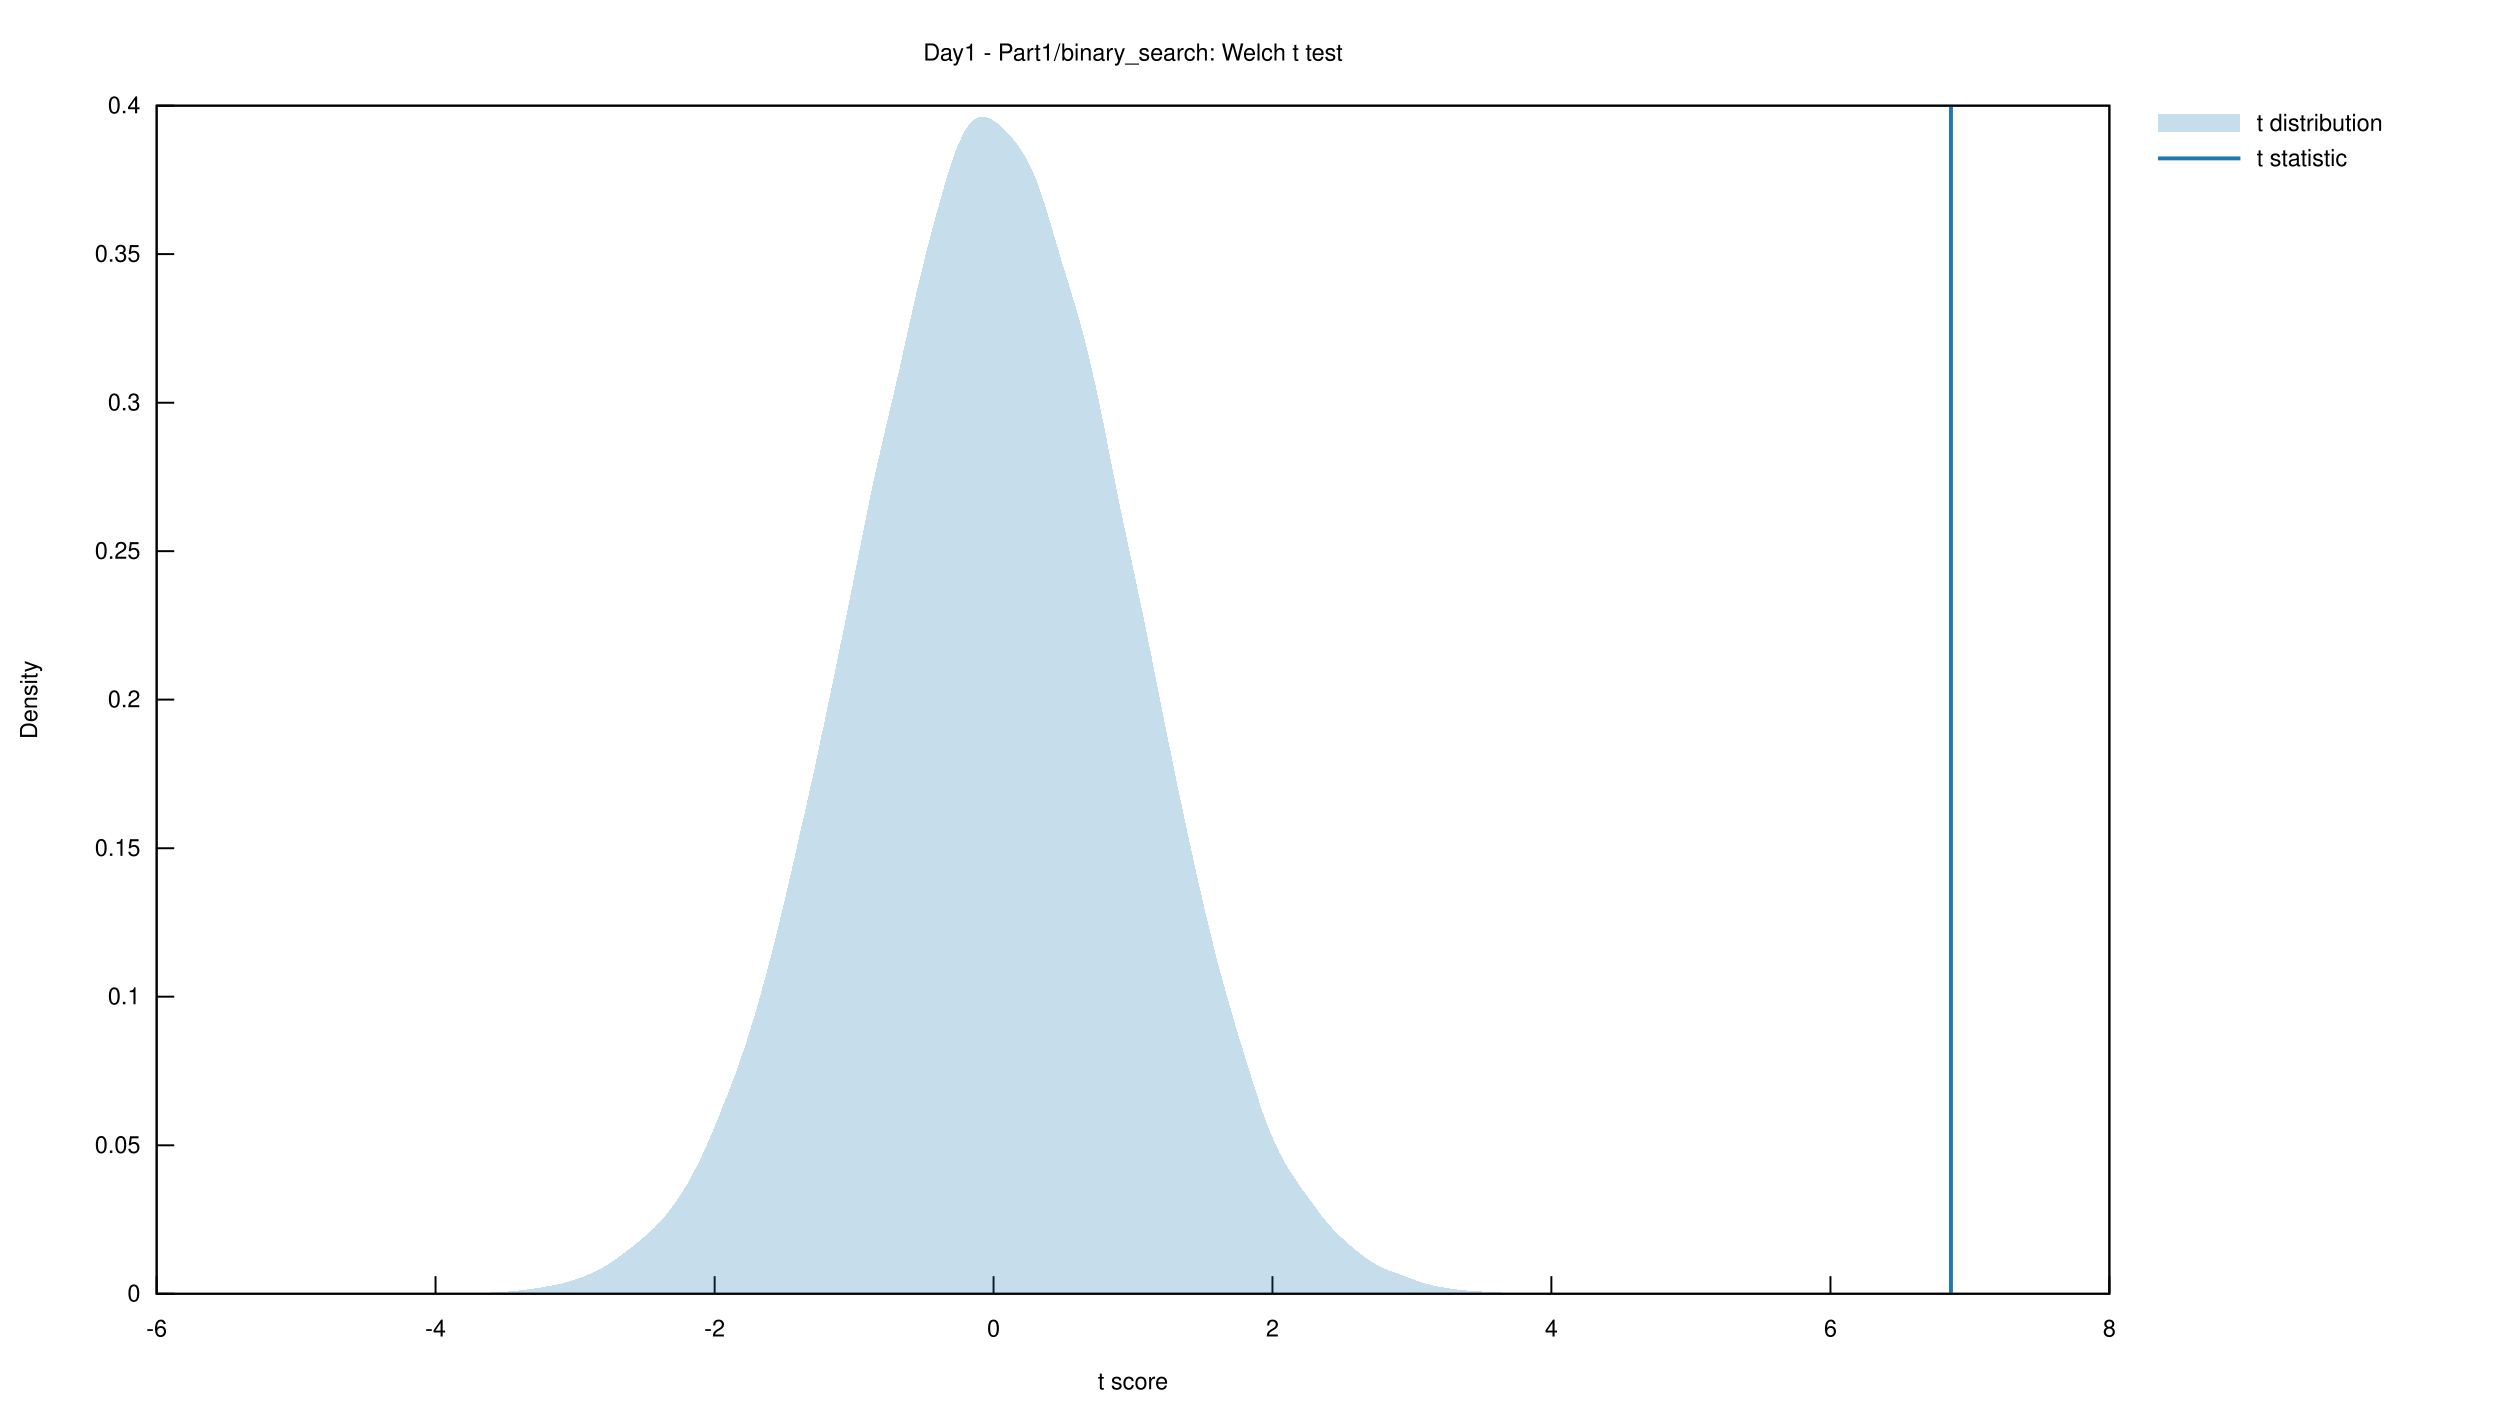
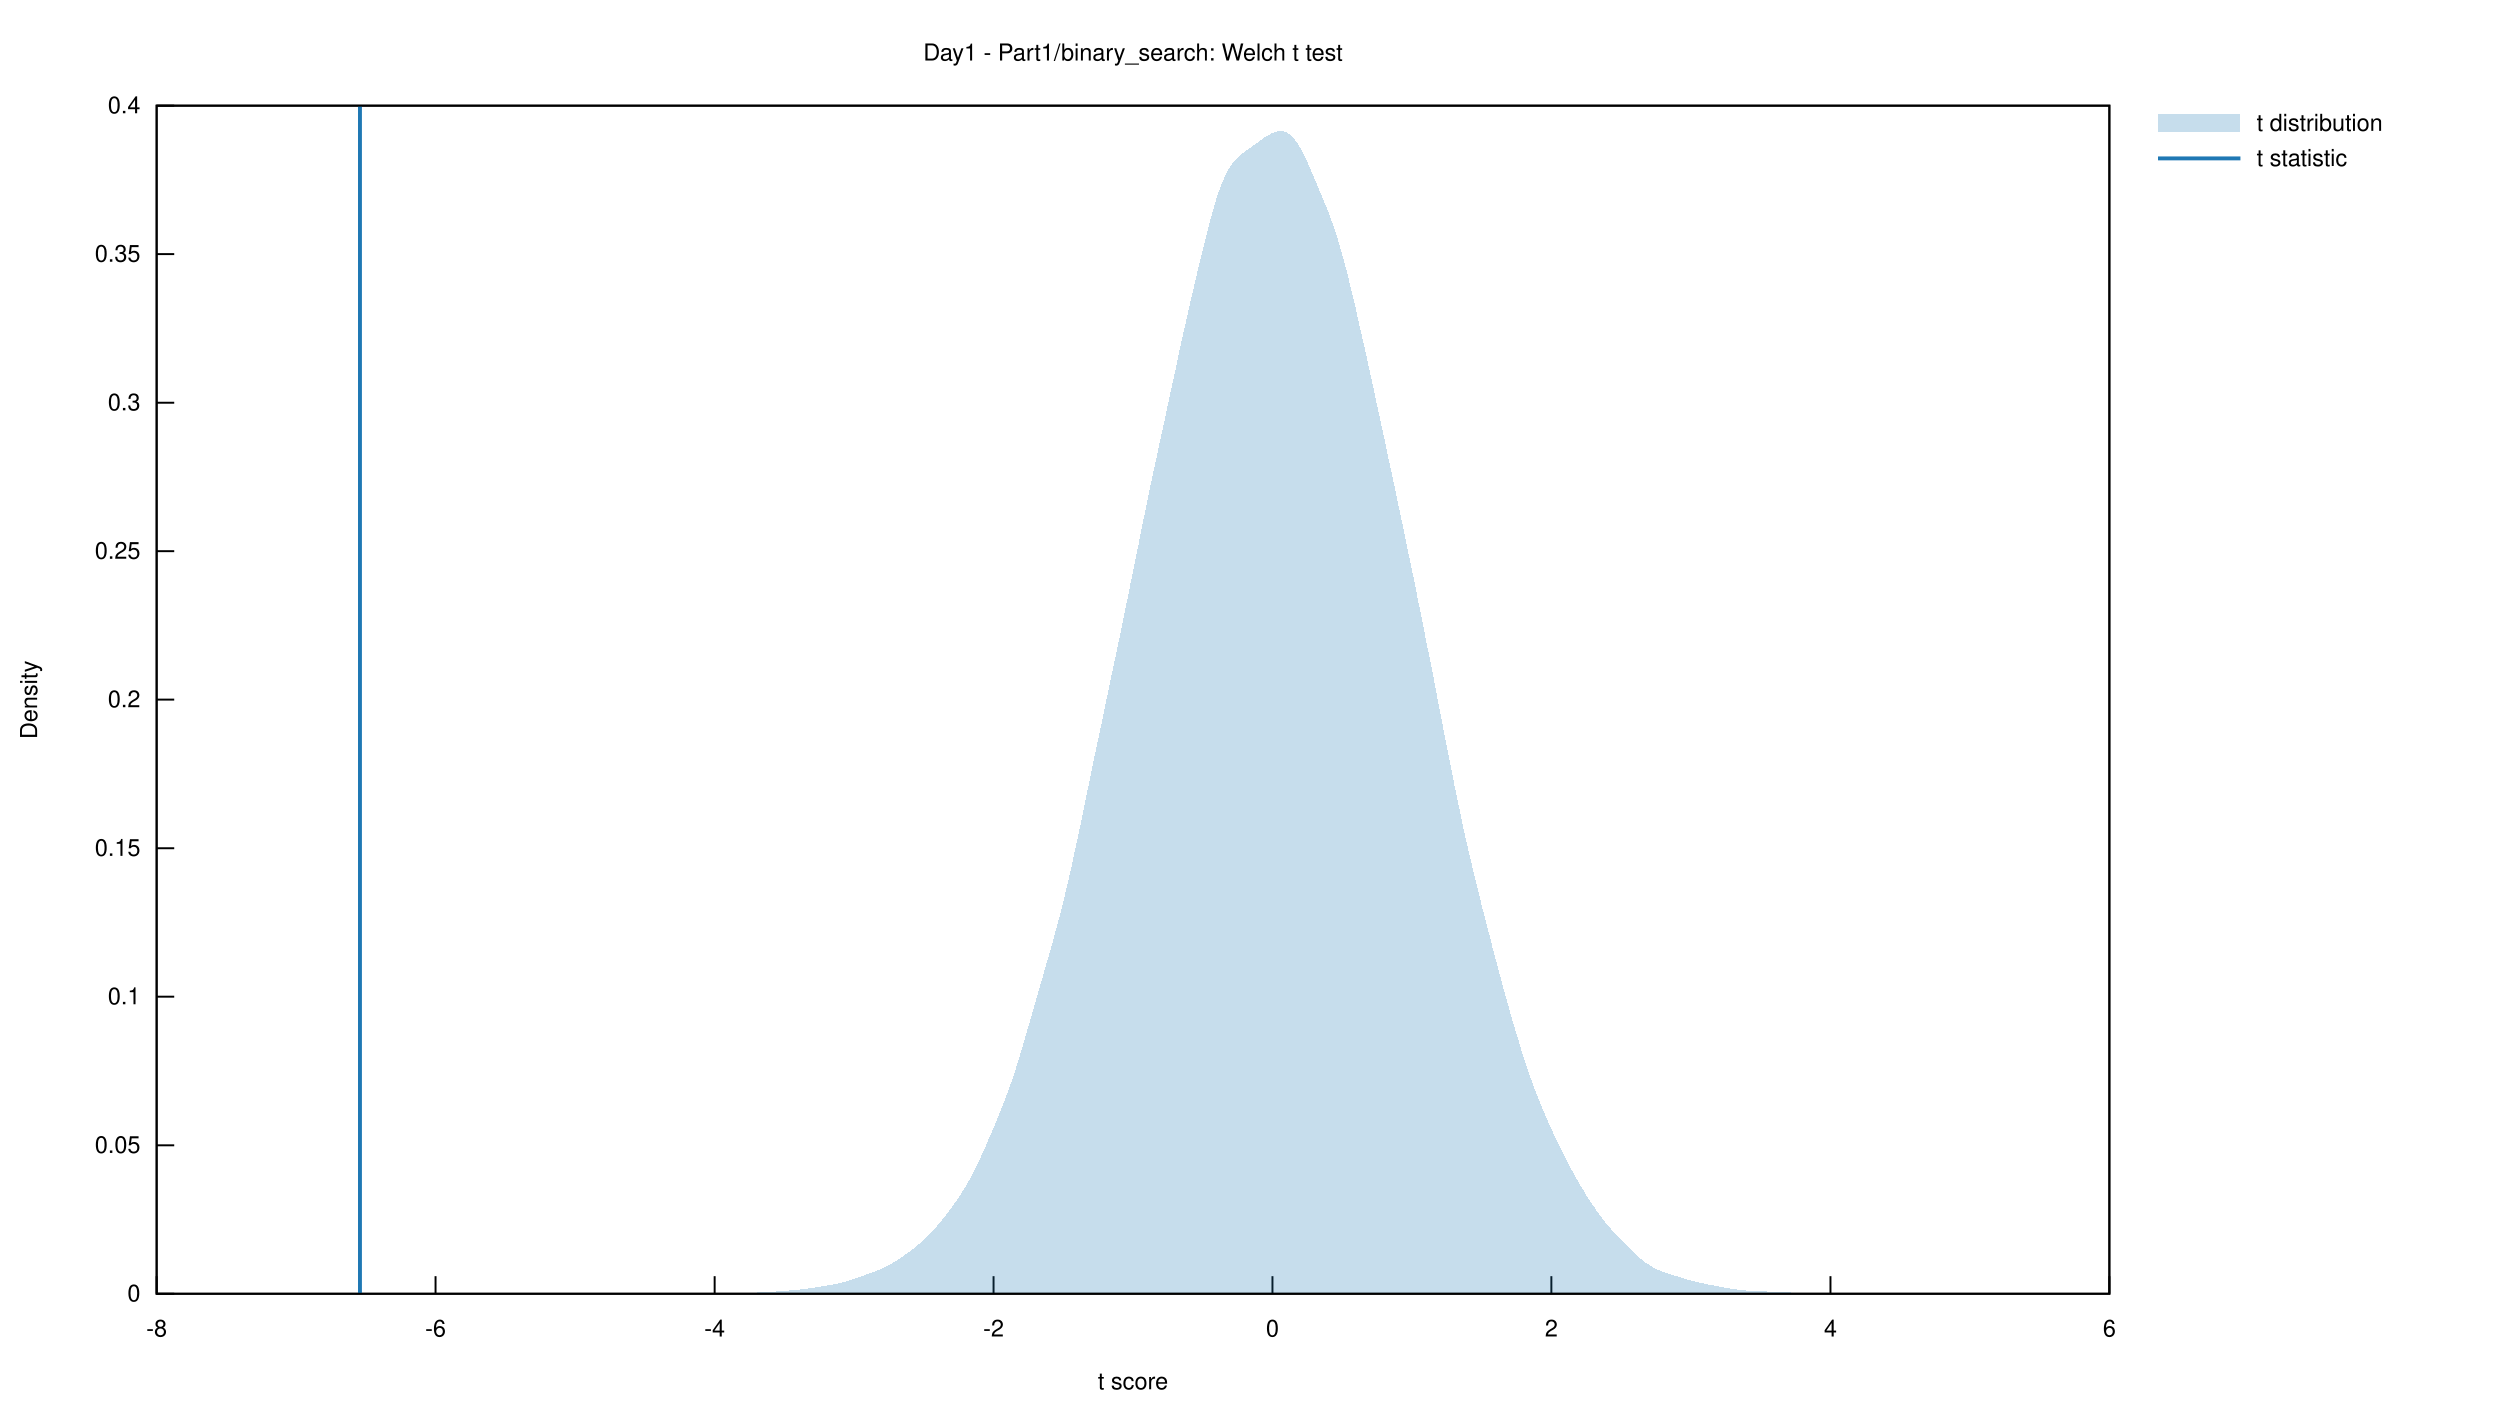
<svg xmlns="http://www.w3.org/2000/svg" xmlns:xlink="http://www.w3.org/1999/xlink" viewBox="0 0 1280 720">
  <g id="gnuplot_canvas">
    <rect x="0" y="0" width="1280" height="720" fill="none" />
    <defs>
      <circle id="gpDot" r="0.5" stroke-width="0.5" stroke="currentColor" />
      <path id="gpPt0" stroke-width="0.222" stroke="currentColor" d="M-1,0 h2 M0,-1 v2" />
      <path id="gpPt1" stroke-width="0.222" stroke="currentColor" d="M-1,-1 L1,1 M1,-1 L-1,1" />
      <path id="gpPt2" stroke-width="0.222" stroke="currentColor" d="M-1,0 L1,0 M0,-1 L0,1 M-1,-1 L1,1 M-1,1 L1,-1" />
      <rect id="gpPt3" stroke-width="0.222" stroke="currentColor" x="-1" y="-1" width="2" height="2" />
      <rect id="gpPt4" stroke-width="0.222" stroke="currentColor" fill="currentColor" x="-1" y="-1" width="2" height="2" />
      <circle id="gpPt5" stroke-width="0.222" stroke="currentColor" cx="0" cy="0" r="1" />
      <use xlink:href="#gpPt5" id="gpPt6" fill="currentColor" stroke="none" />
      <path id="gpPt7" stroke-width="0.222" stroke="currentColor" d="M0,-1.33 L-1.33,0.67 L1.33,0.67 z" />
      <use xlink:href="#gpPt7" id="gpPt8" fill="currentColor" stroke="none" />
      <use xlink:href="#gpPt7" id="gpPt9" stroke="currentColor" transform="rotate(180)" />
      <use xlink:href="#gpPt9" id="gpPt10" fill="currentColor" stroke="none" />
      <use xlink:href="#gpPt3" id="gpPt11" stroke="currentColor" transform="rotate(45)" />
      <use xlink:href="#gpPt11" id="gpPt12" fill="currentColor" stroke="none" />
      <path id="gpPt13" stroke-width="0.222" stroke="currentColor" d="M0,1.330 L1.265,0.411 L0.782,-1.067 L-0.782,-1.076 L-1.265,0.411 z" />
      <use xlink:href="#gpPt13" id="gpPt14" fill="currentColor" stroke="none" />
      <filter id="textbox" filterUnits="objectBoundingBox" x="0" y="0" height="1" width="1">
        <feFlood flood-color="white" flood-opacity="1" result="bgnd" />
        <feComposite in="SourceGraphic" in2="bgnd" operator="atop" />
      </filter>
      <filter id="greybox" filterUnits="objectBoundingBox" x="0" y="0" height="1" width="1">
        <feFlood flood-color="lightgrey" flood-opacity="1" result="grey" />
        <feComposite in="SourceGraphic" in2="grey" operator="atop" />
      </filter>
    </defs>
    <g fill="none" color="white" stroke="currentColor" stroke-width="1.00" stroke-linecap="butt" stroke-linejoin="miter">
</g>
    <g fill="none" color="black" stroke="currentColor" stroke-width="1.00" stroke-linecap="butt" stroke-linejoin="miter">
      <path stroke="black" d="M80.2,662.4 L89.2,662.4  " />
      <g transform="translate(71.9,666.3)" stroke="none" fill="black" font-family="Helvetica" font-size="12.00" text-anchor="end">
        <text>
          <tspan font-family="Helvetica"> 0</tspan>
        </text>
      </g>
    </g>
    <g fill="none" color="black" stroke="currentColor" stroke-width="1.00" stroke-linecap="butt" stroke-linejoin="miter">
      <path stroke="black" d="M80.2,586.4 L89.2,586.4  " />
      <g transform="translate(71.9,590.3)" stroke="none" fill="black" font-family="Helvetica" font-size="12.00" text-anchor="end">
        <text>
          <tspan font-family="Helvetica"> 0.05</tspan>
        </text>
      </g>
    </g>
    <g fill="none" color="black" stroke="currentColor" stroke-width="1.00" stroke-linecap="butt" stroke-linejoin="miter">
      <path stroke="black" d="M80.2,510.3 L89.2,510.3  " />
      <g transform="translate(71.9,514.2)" stroke="none" fill="black" font-family="Helvetica" font-size="12.00" text-anchor="end">
        <text>
          <tspan font-family="Helvetica"> 0.1</tspan>
        </text>
      </g>
    </g>
    <g fill="none" color="black" stroke="currentColor" stroke-width="1.00" stroke-linecap="butt" stroke-linejoin="miter">
      <path stroke="black" d="M80.2,434.3 L89.2,434.3  " />
      <g transform="translate(71.9,438.2)" stroke="none" fill="black" font-family="Helvetica" font-size="12.00" text-anchor="end">
        <text>
          <tspan font-family="Helvetica"> 0.15</tspan>
        </text>
      </g>
    </g>
    <g fill="none" color="black" stroke="currentColor" stroke-width="1.00" stroke-linecap="butt" stroke-linejoin="miter">
      <path stroke="black" d="M80.2,358.2 L89.2,358.2  " />
      <g transform="translate(71.9,362.1)" stroke="none" fill="black" font-family="Helvetica" font-size="12.00" text-anchor="end">
        <text>
          <tspan font-family="Helvetica"> 0.2</tspan>
        </text>
      </g>
    </g>
    <g fill="none" color="black" stroke="currentColor" stroke-width="1.00" stroke-linecap="butt" stroke-linejoin="miter">
      <path stroke="black" d="M80.2,282.2 L89.2,282.2  " />
      <g transform="translate(71.9,286.1)" stroke="none" fill="black" font-family="Helvetica" font-size="12.00" text-anchor="end">
        <text>
          <tspan font-family="Helvetica"> 0.25</tspan>
        </text>
      </g>
    </g>
    <g fill="none" color="black" stroke="currentColor" stroke-width="1.00" stroke-linecap="butt" stroke-linejoin="miter">
      <path stroke="black" d="M80.2,206.2 L89.2,206.2  " />
      <g transform="translate(71.9,210.1)" stroke="none" fill="black" font-family="Helvetica" font-size="12.00" text-anchor="end">
        <text>
          <tspan font-family="Helvetica"> 0.3</tspan>
        </text>
      </g>
    </g>
    <g fill="none" color="black" stroke="currentColor" stroke-width="1.00" stroke-linecap="butt" stroke-linejoin="miter">
      <path stroke="black" d="M80.2,130.1 L89.2,130.1  " />
      <g transform="translate(71.9,134.0)" stroke="none" fill="black" font-family="Helvetica" font-size="12.00" text-anchor="end">
        <text>
          <tspan font-family="Helvetica"> 0.35</tspan>
        </text>
      </g>
    </g>
    <g fill="none" color="black" stroke="currentColor" stroke-width="1.00" stroke-linecap="butt" stroke-linejoin="miter">
      <path stroke="black" d="M80.2,54.1 L89.2,54.1  " />
      <g transform="translate(71.9,58.0)" stroke="none" fill="black" font-family="Helvetica" font-size="12.00" text-anchor="end">
        <text>
          <tspan font-family="Helvetica"> 0.4</tspan>
        </text>
      </g>
    </g>
    <g fill="none" color="black" stroke="currentColor" stroke-width="1.00" stroke-linecap="butt" stroke-linejoin="miter">
      <path stroke="black" d="M80.2,662.4 L80.2,653.4  " />
      <g transform="translate(80.2,684.3)" stroke="none" fill="black" font-family="Helvetica" font-size="12.00" text-anchor="middle">
        <text>
-           <tspan font-family="Helvetica">-6</tspan>
+           <tspan font-family="Helvetica">-8</tspan>
        </text>
      </g>
    </g>
    <g fill="none" color="black" stroke="currentColor" stroke-width="1.00" stroke-linecap="butt" stroke-linejoin="miter">
      <path stroke="black" d="M223.0,662.4 L223.0,653.4  " />
      <g transform="translate(223.0,684.3)" stroke="none" fill="black" font-family="Helvetica" font-size="12.00" text-anchor="middle">
        <text>
-           <tspan font-family="Helvetica">-4</tspan>
+           <tspan font-family="Helvetica">-6</tspan>
        </text>
      </g>
    </g>
    <g fill="none" color="black" stroke="currentColor" stroke-width="1.00" stroke-linecap="butt" stroke-linejoin="miter">
      <path stroke="black" d="M365.9,662.4 L365.9,653.4  " />
      <g transform="translate(365.9,684.3)" stroke="none" fill="black" font-family="Helvetica" font-size="12.00" text-anchor="middle">
        <text>
-           <tspan font-family="Helvetica">-2</tspan>
+           <tspan font-family="Helvetica">-4</tspan>
        </text>
      </g>
    </g>
    <g fill="none" color="black" stroke="currentColor" stroke-width="1.00" stroke-linecap="butt" stroke-linejoin="miter">
      <path stroke="black" d="M508.7,662.4 L508.7,653.4  " />
      <g transform="translate(508.7,684.3)" stroke="none" fill="black" font-family="Helvetica" font-size="12.00" text-anchor="middle">
        <text>
-           <tspan font-family="Helvetica"> 0</tspan>
+           <tspan font-family="Helvetica">-2</tspan>
        </text>
      </g>
    </g>
    <g fill="none" color="black" stroke="currentColor" stroke-width="1.00" stroke-linecap="butt" stroke-linejoin="miter">
      <path stroke="black" d="M651.5,662.4 L651.5,653.4  " />
      <g transform="translate(651.5,684.3)" stroke="none" fill="black" font-family="Helvetica" font-size="12.00" text-anchor="middle">
        <text>
-           <tspan font-family="Helvetica"> 2</tspan>
+           <tspan font-family="Helvetica"> 0</tspan>
        </text>
      </g>
    </g>
    <g fill="none" color="black" stroke="currentColor" stroke-width="1.00" stroke-linecap="butt" stroke-linejoin="miter">
      <path stroke="black" d="M794.3,662.4 L794.3,653.4  " />
      <g transform="translate(794.3,684.3)" stroke="none" fill="black" font-family="Helvetica" font-size="12.00" text-anchor="middle">
        <text>
-           <tspan font-family="Helvetica"> 4</tspan>
+           <tspan font-family="Helvetica"> 2</tspan>
        </text>
      </g>
    </g>
    <g fill="none" color="black" stroke="currentColor" stroke-width="1.00" stroke-linecap="butt" stroke-linejoin="miter">
      <path stroke="black" d="M937.2,662.4 L937.2,653.4  " />
      <g transform="translate(937.2,684.3)" stroke="none" fill="black" font-family="Helvetica" font-size="12.00" text-anchor="middle">
        <text>
-           <tspan font-family="Helvetica"> 6</tspan>
+           <tspan font-family="Helvetica"> 4</tspan>
        </text>
      </g>
    </g>
    <g fill="none" color="black" stroke="currentColor" stroke-width="1.00" stroke-linecap="butt" stroke-linejoin="miter">
      <path stroke="black" d="M1080.0,662.4 L1080.0,653.4  " />
      <g transform="translate(1080.0,684.3)" stroke="none" fill="black" font-family="Helvetica" font-size="12.00" text-anchor="middle">
        <text>
-           <tspan font-family="Helvetica"> 8</tspan>
+           <tspan font-family="Helvetica"> 6</tspan>
        </text>
      </g>
    </g>
    <g fill="none" color="black" stroke="currentColor" stroke-width="1.00" stroke-linecap="butt" stroke-linejoin="miter">
</g>
    <g fill="none" color="black" stroke="currentColor" stroke-width="1.00" stroke-linecap="butt" stroke-linejoin="miter">
      <path stroke="black" d="M80.2,54.1 L80.2,662.4 L1080.0,662.4 L1080.0,54.1 L80.2,54.1 Z  " />
    </g>
    <g fill="none" color="black" stroke="currentColor" stroke-width="1.00" stroke-linecap="butt" stroke-linejoin="miter">
      <g transform="translate(19.0,358.3) rotate(270)" stroke="none" fill="black" font-family="Helvetica" font-size="12.00" text-anchor="middle">
        <text>
          <tspan font-family="Helvetica">Density</tspan>
        </text>
      </g>
    </g>
    <g fill="none" color="black" stroke="currentColor" stroke-width="1.00" stroke-linecap="butt" stroke-linejoin="miter">
      <g transform="translate(580.1,711.3)" stroke="none" fill="black" font-family="Helvetica" font-size="12.00" text-anchor="middle">
        <text>
          <tspan font-family="Helvetica">t score</tspan>
        </text>
      </g>
    </g>
    <g fill="none" color="black" stroke="currentColor" stroke-width="1.00" stroke-linecap="butt" stroke-linejoin="miter">
</g>
    <g id="gnuplot_plot_1">
      <g fill="none" color="black" stroke="currentColor" stroke-width="1.00" stroke-linecap="butt" stroke-linejoin="miter">
        <g transform="translate(1155.4,67.0)" stroke="none" fill="black" font-family="Helvetica" font-size="12.00" text-anchor="start">
          <text>
            <tspan font-family="Helvetica">t distribution</tspan>
          </text>
        </g>
      </g>
      <g fill="none" color="black" stroke="currentColor" stroke-width="1.00" stroke-linecap="butt" stroke-linejoin="miter">
        <g stroke="none" shape-rendering="crispEdges">
          <polygon fill="rgb( 31, 120, 180)" fill-opacity="0.25" points="1104.9,67.6 1147.1,67.6 1147.1,58.6 1104.9,58.6 " />
-           <polygon fill="rgb( 31, 120, 180)" fill-opacity="0.25" points="143.4,662.4 144.9,662.4 146.3,662.4 147.7,662.4 149.2,662.4 150.6,662.4 152.0,662.4 153.4,662.4 154.9,662.4 156.3,662.4 157.7,662.4 159.2,662.4 160.6,662.4 162.0,662.4 163.5,662.3 164.9,662.3 166.3,662.3 167.7,662.3 169.2,662.3 170.6,662.3 172.0,662.4 173.5,662.4 174.9,662.4 176.3,662.4 177.7,662.4 179.2,662.4 180.6,662.4 182.0,662.4 183.5,662.4 184.9,662.4 186.3,662.3 187.7,662.3 189.2,662.3 190.6,662.3 192.0,662.3 193.5,662.3 194.9,662.4 196.3,662.4 197.7,662.4 199.2,662.4 200.6,662.4 202.0,662.4 203.5,662.4 204.9,662.4 206.3,662.4 207.7,662.4 209.2,662.3 210.6,662.3 212.0,662.3 213.5,662.3 214.9,662.3 216.3,662.3 217.7,662.3 219.2,662.3 220.6,662.2 222.0,662.2 223.5,662.2 224.9,662.2 226.3,662.1 227.7,662.1 229.2,662.1 230.6,662.1 232.0,662.1 233.5,662.1 234.9,662.1 236.3,662.0 237.8,662.0 239.2,662.0 240.6,662.0 242.0,662.0 243.5,662.0 244.9,662.0 246.3,661.9 247.8,661.9 249.2,661.9 250.6,661.8 252.0,661.7 253.5,661.7 254.9,661.6 256.3,661.5 257.8,661.4 259.2,661.3 260.6,661.2 262.0,661.1 263.5,661.0 264.9,660.8 266.3,660.7 267.8,660.5 269.2,660.3 270.6,660.1 272.0,659.9 273.5,659.7 274.9,659.5 276.3,659.3 277.8,659.0 279.2,658.8 280.6,658.5 282.0,658.3 283.5,658.0 284.9,657.7 286.3,657.4 287.8,657.1 289.2,656.7 290.6,656.3 292.0,655.9 293.5,655.5 294.9,655.0 296.3,654.5 297.8,654.0 299.2,653.4 300.6,652.8 302.1,652.2 303.5,651.6 304.9,650.9 306.3,650.1 307.8,649.4 309.2,648.5 310.6,647.7 312.1,646.8 313.5,645.8 314.9,644.9 316.3,643.9 317.8,642.9 319.2,641.8 320.6,640.7 322.1,639.7 323.5,638.5 324.9,637.4 326.3,636.2 327.8,635.1 329.2,633.8 330.6,632.6 332.1,631.3 333.5,630.0 334.9,628.7 336.3,627.2 337.8,625.7 339.2,624.1 340.6,622.5 342.1,620.7 343.5,618.8 344.9,616.9 346.3,614.9 347.8,612.7 349.2,610.5 350.6,608.2 352.1,605.8 353.5,603.2 354.9,600.6 356.3,597.9 357.8,595.0 359.2,592.1 360.6,589.0 362.1,585.8 363.5,582.5 364.9,579.1 366.3,575.7 367.8,572.2 369.2,568.6 370.6,565.0 372.1,561.4 373.5,557.7 374.9,554.0 376.4,550.2 377.8,546.3 379.2,542.2 380.6,538.1 382.1,533.7 383.5,529.2 384.9,524.6 386.4,519.8 387.8,514.9 389.2,509.9 390.6,504.8 392.1,499.5 393.5,494.1 394.9,488.7 396.4,483.1 397.8,477.3 399.2,471.5 400.6,465.6 402.1,459.5 403.5,453.4 404.9,447.2 406.4,441.0 407.8,434.7 409.2,428.4 410.6,422.1 412.1,415.7 413.5,409.4 414.9,403.0 416.4,396.5 417.8,389.9 419.2,383.3 420.6,376.6 422.1,369.9 423.5,363.0 424.9,356.2 426.4,349.3 427.8,342.5 429.2,335.6 430.6,328.6 432.1,321.6 433.5,314.6 434.9,307.4 436.4,300.2 437.8,293.0 439.2,285.7 440.7,278.5 442.1,271.3 443.5,264.2 444.9,257.2 446.4,250.4 447.8,243.8 449.2,237.4 450.7,231.1 452.1,224.9 453.5,218.8 454.9,212.8 456.4,206.7 457.8,200.6 459.2,194.4 460.7,188.1 462.1,181.7 463.5,175.3 464.9,168.9 466.4,162.4 467.8,156.1 469.2,149.9 470.7,143.8 472.1,137.9 473.5,132.2 474.9,126.5 476.4,121.0 477.8,115.6 479.2,110.3 480.7,105.1 482.1,100.0 483.5,95.1 484.9,90.3 486.4,85.8 487.8,81.5 489.2,77.5 490.7,73.9 492.1,70.7 493.5,67.8 494.9,65.4 496.4,63.4 497.8,61.9 499.2,60.8 500.7,60.1 502.1,59.8 503.5,59.7 505.0,60.0 506.4,60.5 507.8,61.2 509.2,62.0 510.7,63.1 512.1,64.3 513.5,65.5 515.0,67.0 516.4,68.5 517.8,70.1 519.2,71.8 520.7,73.7 522.1,75.7 523.5,77.8 525.0,80.2 526.4,82.8 527.8,85.7 529.2,88.9 530.7,92.4 532.1,96.2 533.5,100.4 535.0,104.8 536.4,109.5 537.8,114.2 539.2,119.1 540.7,123.9 542.1,128.7 543.5,133.5 545.0,138.2 546.4,142.8 547.8,147.4 549.2,152.1 550.7,156.9 552.1,161.8 553.5,166.9 555.0,172.3 556.4,177.9 557.8,183.8 559.2,189.9 560.7,196.3 562.1,202.9 563.5,209.7 565.0,216.7 566.4,223.8 567.8,231.0 569.2,238.2 570.7,245.4 572.1,252.5 573.5,259.6 575.0,266.5 576.4,273.3 577.8,280.0 579.3,286.7 580.7,293.3 582.1,300.0 583.5,306.7 585.0,313.6 586.4,320.5 587.8,327.5 589.3,334.7 590.7,341.9 592.1,349.1 593.5,356.3 595.0,363.5 596.4,370.6 597.8,377.7 599.3,384.7 600.7,391.6 602.1,398.5 603.5,405.3 605.0,412.0 606.4,418.8 607.8,425.4 609.3,432.1 610.7,438.6 612.1,445.1 613.5,451.4 615.0,457.7 616.4,463.9 617.8,469.9 619.3,475.8 620.7,481.6 622.1,487.3 623.5,492.9 625.0,498.3 626.4,503.6 627.8,508.7 629.3,513.8 630.7,518.7 632.1,523.5 633.5,528.3 635.0,533.0 636.4,537.6 637.8,542.3 639.3,546.9 640.7,551.5 642.1,556.1 643.6,560.5 645.0,564.9 646.4,569.1 647.8,573.1 649.3,576.9 650.7,580.4 652.1,583.8 653.6,586.9 655.0,589.9 656.4,592.6 657.8,595.2 659.3,597.6 660.7,599.9 662.1,602.1 663.6,604.3 665.0,606.3 666.4,608.4 667.8,610.4 669.3,612.4 670.7,614.3 672.1,616.3 673.6,618.3 675.0,620.2 676.4,622.1 677.8,623.9 679.3,625.6 680.7,627.3 682.1,628.9 683.6,630.4 685.0,631.8 686.4,633.2 687.8,634.5 689.3,635.8 690.7,637.1 692.1,638.3 693.6,639.5 695.0,640.7 696.4,641.8 697.8,642.9 699.3,644.0 700.7,645.0 702.1,646.0 703.6,646.8 705.0,647.6 706.4,648.4 707.9,649.0 709.3,649.7 710.7,650.2 712.1,650.8 713.6,651.3 715.0,651.8 716.4,652.4 717.9,652.9 719.3,653.4 720.7,654.0 722.1,654.5 723.6,655.0 725.0,655.6 726.4,656.1 727.9,656.5 729.3,657.0 730.7,657.4 732.1,657.7 733.6,658.1 735.0,658.4 736.4,658.7 737.9,659.0 739.3,659.2 740.7,659.4 742.1,659.7 743.6,659.9 745.0,660.1 746.4,660.3 747.9,660.4 749.3,660.6 750.7,660.7 752.1,660.9 753.6,661.0 755.0,661.1 756.4,661.2 757.9,661.2 759.3,661.3 760.7,661.4 762.1,661.4 763.6,661.5 765.0,661.6 766.4,661.6 767.9,661.7 769.3,661.8 770.7,661.8 772.1,661.9 773.6,662.0 775.0,662.0 776.4,662.1 777.9,662.1 779.3,662.1 780.7,662.2 782.2,662.2 783.6,662.2 785.0,662.2 786.4,662.3 787.9,662.3 789.3,662.3 790.7,662.3 792.2,662.3 793.6,662.3 795.0,662.3 796.4,662.3 797.9,662.3 799.3,662.4 800.7,662.4 802.2,662.4 803.6,662.4 805.0,662.4 806.4,662.4 807.9,662.4 809.3,662.4 810.7,662.4 812.2,662.4 813.6,662.4 815.0,662.4 816.4,662.4 817.9,662.4 819.3,662.4 820.7,662.4 822.2,662.4 823.6,662.4 825.0,662.4 826.4,662.4 827.9,662.4 829.3,662.4 830.7,662.3 832.2,662.3 833.6,662.3 835.0,662.3 836.4,662.3 837.9,662.4 839.3,662.4 840.7,662.4 842.2,662.4 843.6,662.4 845.0,662.4 846.5,662.4 847.9,662.4 849.3,662.4 850.7,662.4 852.2,662.4 853.6,662.4 855.0,662.4 856.5,662.4 856.5,662.4 855.0,662.4 853.6,662.4 852.2,662.4 850.7,662.4 849.3,662.4 847.9,662.4 846.5,662.4 845.0,662.4 843.6,662.4 842.2,662.4 840.7,662.4 839.3,662.4 837.9,662.4 836.4,662.4 835.0,662.4 833.6,662.4 832.2,662.4 830.7,662.4 829.3,662.4 827.9,662.4 826.4,662.4 825.0,662.4 823.6,662.4 822.2,662.4 820.7,662.4 819.3,662.4 817.9,662.4 816.4,662.4 815.0,662.4 813.6,662.4 812.2,662.4 810.7,662.4 809.3,662.4 807.9,662.4 806.4,662.4 805.0,662.4 803.6,662.4 802.2,662.4 800.7,662.4 799.3,662.4 797.9,662.4 796.4,662.4 795.0,662.4 793.6,662.4 792.2,662.4 790.7,662.4 789.3,662.4 787.9,662.4 786.4,662.4 785.0,662.4 783.6,662.4 782.2,662.4 780.7,662.4 779.3,662.4 777.9,662.4 776.4,662.4 775.0,662.4 773.6,662.4 772.1,662.4 770.7,662.4 769.3,662.4 767.9,662.4 766.4,662.4 765.0,662.4 763.6,662.4 762.1,662.4 760.7,662.4 759.3,662.4 757.9,662.4 756.4,662.4 755.0,662.4 753.6,662.4 752.1,662.4 750.7,662.4 749.3,662.4 747.9,662.4 746.4,662.4 745.0,662.4 743.6,662.4 742.1,662.4 740.7,662.4 739.3,662.4 737.9,662.4 736.4,662.4 735.0,662.4 733.6,662.4 732.1,662.4 730.7,662.4 729.3,662.4 727.9,662.4 726.4,662.4 725.0,662.4 723.6,662.4 722.1,662.4 720.7,662.4 719.3,662.4 717.9,662.4 716.4,662.4 715.0,662.4 713.6,662.4 712.1,662.4 710.7,662.4 709.3,662.4 707.9,662.4 706.4,662.4 705.0,662.4 703.6,662.4 702.1,662.4 700.7,662.4 699.3,662.4 697.8,662.4 696.4,662.4 695.0,662.4 693.6,662.4 692.1,662.4 690.7,662.4 689.3,662.4 687.8,662.4 686.4,662.4 685.0,662.4 683.6,662.4 682.1,662.4 680.7,662.4 679.3,662.4 677.8,662.4 676.4,662.4 675.0,662.4 673.6,662.4 672.1,662.4 670.7,662.4 669.3,662.4 667.8,662.4 666.4,662.4 665.0,662.4 663.6,662.4 662.1,662.4 660.7,662.4 659.3,662.4 657.8,662.4 656.4,662.4 655.0,662.4 653.6,662.4 652.1,662.4 650.7,662.4 649.3,662.4 647.8,662.4 646.4,662.4 645.0,662.4 643.6,662.4 642.1,662.4 640.7,662.4 639.3,662.4 637.8,662.4 636.4,662.4 635.0,662.4 633.5,662.4 632.1,662.4 630.7,662.4 629.3,662.4 627.8,662.4 626.4,662.4 625.0,662.4 623.5,662.4 622.1,662.4 620.7,662.4 619.3,662.4 617.8,662.4 616.4,662.4 615.0,662.4 613.5,662.4 612.1,662.4 610.7,662.4 609.3,662.4 607.8,662.4 606.4,662.4 605.0,662.4 603.5,662.4 602.1,662.4 600.7,662.4 599.3,662.4 597.8,662.4 596.4,662.4 595.0,662.4 593.5,662.4 592.1,662.4 590.7,662.4 589.3,662.4 587.8,662.4 586.4,662.4 585.0,662.4 583.5,662.4 582.1,662.4 580.7,662.4 579.3,662.4 577.8,662.4 576.4,662.4 575.0,662.4 573.5,662.4 572.1,662.4 570.7,662.4 569.2,662.4 567.8,662.4 566.4,662.4 565.0,662.4 563.5,662.4 562.1,662.4 560.7,662.4 559.2,662.4 557.8,662.4 556.4,662.4 555.0,662.4 553.5,662.4 552.1,662.4 550.7,662.4 549.2,662.4 547.8,662.4 546.4,662.4 545.0,662.4 543.5,662.4 542.1,662.4 540.7,662.4 539.2,662.4 537.8,662.4 536.4,662.4 535.0,662.4 533.5,662.4 532.1,662.4 530.7,662.4 529.2,662.4 527.8,662.4 526.4,662.4 525.0,662.4 523.5,662.4 522.1,662.4 520.7,662.4 519.2,662.4 517.8,662.4 516.4,662.4 515.0,662.4 513.5,662.4 512.1,662.4 510.7,662.4 509.2,662.4 507.8,662.4 506.4,662.4 505.0,662.4 503.5,662.4 502.1,662.4 500.7,662.4 499.2,662.4 497.8,662.4 496.4,662.4 494.9,662.4 493.5,662.4 492.1,662.4 490.7,662.4 489.2,662.4 487.8,662.4 486.4,662.4 484.9,662.4 483.5,662.4 482.1,662.4 480.7,662.4 479.2,662.4 477.8,662.4 476.4,662.4 474.9,662.4 473.5,662.4 472.1,662.4 470.7,662.4 469.2,662.4 467.8,662.4 466.4,662.4 464.9,662.4 463.5,662.4 462.1,662.4 460.7,662.4 459.2,662.4 457.8,662.4 456.4,662.4 454.9,662.4 453.5,662.4 452.1,662.4 450.7,662.4 449.2,662.4 447.8,662.4 446.4,662.4 444.9,662.4 443.5,662.4 442.1,662.4 440.7,662.4 439.2,662.4 437.8,662.4 436.4,662.4 434.9,662.4 433.5,662.4 432.1,662.4 430.6,662.4 429.2,662.4 427.8,662.4 426.4,662.4 424.9,662.4 423.5,662.4 422.1,662.4 420.6,662.4 419.2,662.4 417.8,662.4 416.4,662.4 414.9,662.4 413.5,662.4 412.1,662.4 410.6,662.4 409.2,662.4 407.8,662.4 406.4,662.4 404.9,662.4 403.5,662.4 402.1,662.4 400.6,662.4 399.2,662.4 397.8,662.4 396.4,662.4 394.9,662.4 393.5,662.4 392.1,662.4 390.6,662.4 389.2,662.4 387.8,662.4 386.4,662.4 384.9,662.4 383.5,662.4 382.1,662.4 380.6,662.4 379.2,662.4 377.8,662.4 376.4,662.4 374.9,662.4 373.5,662.4 372.1,662.4 370.6,662.4 369.2,662.4 367.8,662.4 366.3,662.4 364.9,662.4 363.5,662.4 362.1,662.4 360.6,662.4 359.2,662.4 357.8,662.4 356.3,662.4 354.9,662.4 353.5,662.4 352.1,662.4 350.6,662.4 349.2,662.4 347.8,662.4 346.3,662.4 344.9,662.4 343.5,662.4 342.1,662.4 340.6,662.4 339.2,662.4 337.8,662.4 336.3,662.4 334.9,662.4 333.5,662.4 332.1,662.4 330.6,662.4 329.2,662.4 327.8,662.4 326.3,662.4 324.9,662.4 323.5,662.4 322.1,662.4 320.6,662.4 319.2,662.4 317.8,662.4 316.3,662.4 314.9,662.4 313.5,662.4 312.1,662.4 310.6,662.4 309.2,662.4 307.8,662.4 306.3,662.4 304.9,662.4 303.5,662.4 302.1,662.4 300.6,662.4 299.2,662.4 297.8,662.4 296.3,662.4 294.9,662.4 293.5,662.4 292.0,662.4 290.6,662.4 289.2,662.4 287.8,662.4 286.3,662.4 284.9,662.4 283.5,662.4 282.0,662.4 280.6,662.4 279.2,662.4 277.8,662.4 276.3,662.4 274.9,662.4 273.5,662.4 272.0,662.4 270.6,662.4 269.2,662.4 267.8,662.4 266.3,662.4 264.9,662.4 263.5,662.4 262.0,662.4 260.6,662.4 259.2,662.4 257.8,662.4 256.3,662.4 254.9,662.4 253.5,662.4 252.0,662.4 250.6,662.4 249.2,662.4 247.8,662.4 246.3,662.4 244.9,662.4 243.5,662.4 242.0,662.4 240.6,662.4 239.2,662.4 237.8,662.4 236.3,662.4 234.9,662.4 233.5,662.4 232.0,662.4 230.6,662.4 229.2,662.4 227.7,662.4 226.3,662.4 224.9,662.4 223.5,662.4 222.0,662.4 220.6,662.4 219.2,662.4 217.7,662.4 216.3,662.4 214.9,662.4 213.5,662.4 212.0,662.4 210.6,662.4 209.2,662.4 207.7,662.4 206.3,662.4 204.9,662.4 203.5,662.4 202.0,662.4 200.6,662.4 199.2,662.4 197.7,662.4 196.3,662.4 194.9,662.4 193.5,662.4 192.0,662.4 190.6,662.4 189.2,662.4 187.7,662.4 186.3,662.4 184.9,662.4 183.5,662.4 182.0,662.4 180.6,662.4 179.2,662.4 177.7,662.4 176.3,662.4 174.9,662.4 173.5,662.4 172.0,662.4 170.6,662.4 169.2,662.4 167.7,662.4 166.3,662.4 164.9,662.4 163.5,662.4 162.0,662.4 160.6,662.4 159.2,662.4 157.7,662.4 156.3,662.4 154.9,662.4 153.4,662.4 152.0,662.4 150.6,662.4 149.2,662.4 147.7,662.4 146.3,662.4 144.9,662.4 143.4,662.4 " />
+           <polygon fill="rgb( 31, 120, 180)" fill-opacity="0.25" points="318.3,662.4 319.7,662.4 321.1,662.4 322.4,662.4 323.8,662.4 325.2,662.4 326.5,662.4 327.9,662.4 329.3,662.4 330.7,662.4 332.0,662.4 333.4,662.4 334.8,662.3 336.1,662.3 337.5,662.3 338.9,662.3 340.3,662.3 341.6,662.3 343.0,662.3 344.4,662.3 345.7,662.3 347.1,662.3 348.5,662.3 349.9,662.3 351.2,662.3 352.6,662.3 354.0,662.3 355.3,662.3 356.7,662.3 358.1,662.3 359.5,662.3 360.8,662.3 362.2,662.3 363.6,662.3 364.9,662.3 366.3,662.3 367.7,662.3 369.1,662.3 370.4,662.2 371.8,662.2 373.2,662.2 374.5,662.2 375.9,662.1 377.3,662.1 378.7,662.0 380.0,662.0 381.4,661.9 382.8,661.9 384.2,661.9 385.5,661.8 386.9,661.8 388.3,661.7 389.6,661.7 391.0,661.6 392.4,661.5 393.8,661.5 395.1,661.4 396.5,661.3 397.9,661.2 399.2,661.1 400.6,661.0 402.0,660.9 403.4,660.8 404.7,660.6 406.1,660.5 407.5,660.4 408.8,660.3 410.2,660.1 411.6,659.9 413.0,659.8 414.3,659.6 415.7,659.4 417.1,659.2 418.4,659.0 419.8,658.8 421.2,658.6 422.6,658.3 423.9,658.1 425.3,657.9 426.7,657.6 428.0,657.4 429.4,657.0 430.8,656.7 432.2,656.4 433.5,656.0 434.9,655.5 436.3,655.1 437.7,654.6 439.0,654.1 440.4,653.7 441.8,653.2 443.1,652.7 444.5,652.2 445.9,651.7 447.3,651.2 448.6,650.7 450.0,650.1 451.4,649.6 452.7,648.9 454.1,648.2 455.5,647.5 456.9,646.7 458.2,645.9 459.6,645.0 461.0,644.1 462.3,643.2 463.7,642.2 465.1,641.2 466.5,640.2 467.8,639.2 469.2,638.1 470.6,636.9 471.9,635.7 473.3,634.5 474.7,633.2 476.1,631.8 477.4,630.3 478.8,628.8 480.2,627.2 481.5,625.6 482.9,623.9 484.3,622.1 485.7,620.3 487.0,618.5 488.4,616.6 489.8,614.6 491.2,612.6 492.5,610.5 493.9,608.3 495.3,606.0 496.6,603.5 498.0,601.0 499.4,598.2 500.8,595.4 502.1,592.5 503.5,589.4 504.9,586.3 506.2,583.2 507.6,580.0 509.0,576.7 510.4,573.5 511.7,570.1 513.1,566.7 514.5,563.2 515.8,559.5 517.2,555.7 518.6,551.7 520.0,547.5 521.3,543.1 522.7,538.7 524.1,534.0 525.4,529.3 526.8,524.6 528.2,519.8 529.6,515.0 530.9,510.2 532.3,505.5 533.7,500.8 535.0,496.0 536.4,491.3 537.8,486.4 539.2,481.6 540.5,476.5 541.9,471.4 543.3,466.1 544.7,460.6 546.0,454.9 547.4,449.0 548.8,442.9 550.1,436.6 551.5,430.2 552.9,423.7 554.3,417.1 555.6,410.4 557.0,403.8 558.4,397.1 559.7,390.5 561.1,383.9 562.5,377.3 563.9,370.8 565.2,364.3 566.6,357.8 568.0,351.3 569.3,344.7 570.7,338.2 572.1,331.6 573.5,325.0 574.8,318.4 576.2,311.7 577.6,305.0 578.9,298.3 580.3,291.5 581.7,284.7 583.1,277.9 584.4,271.1 585.8,264.4 587.2,257.7 588.5,251.1 589.9,244.5 591.3,238.1 592.7,231.7 594.0,225.4 595.4,219.1 596.8,212.7 598.1,206.4 599.5,200.0 600.9,193.6 602.3,187.2 603.6,180.8 605.0,174.4 606.4,168.2 607.8,162.1 609.1,156.1 610.5,150.2 611.9,144.3 613.2,138.5 614.6,132.8 616.0,127.2 617.4,121.6 618.7,116.3 620.1,111.1 621.5,106.2 622.8,101.7 624.2,97.6 625.6,93.9 627.0,90.7 628.3,87.9 629.7,85.5 631.1,83.6 632.4,81.9 633.8,80.5 635.2,79.3 636.6,78.2 637.9,77.2 639.3,76.2 640.7,75.3 642.0,74.3 643.4,73.3 644.8,72.3 646.2,71.3 647.5,70.3 648.9,69.5 650.3,68.7 651.6,68.0 653.0,67.5 654.4,67.2 655.8,67.1 657.1,67.3 658.5,67.7 659.9,68.5 661.3,69.6 662.6,71.1 664.0,72.9 665.4,75.1 666.7,77.6 668.1,80.4 669.5,83.3 670.9,86.4 672.2,89.6 673.6,92.8 675.0,96.1 676.3,99.3 677.7,102.6 679.1,106.0 680.5,109.5 681.8,113.1 683.2,117.1 684.6,121.3 685.9,125.8 687.3,130.6 688.7,135.7 690.1,141.0 691.4,146.6 692.8,152.3 694.2,158.2 695.5,164.2 696.9,170.3 698.3,176.4 699.7,182.6 701.0,188.8 702.4,195.1 703.8,201.4 705.1,207.7 706.5,214.1 707.9,220.5 709.3,226.9 710.6,233.3 712.0,239.8 713.4,246.3 714.8,252.7 716.1,259.2 717.5,265.7 718.9,272.3 720.2,278.9 721.6,285.5 723.0,292.2 724.4,298.9 725.7,305.7 727.1,312.5 728.5,319.3 729.8,326.2 731.2,333.1 732.6,340.1 734.0,347.1 735.3,354.1 736.7,361.2 738.1,368.2 739.4,375.3 740.8,382.4 742.2,389.4 743.6,396.4 744.9,403.2 746.3,409.9 747.7,416.5 749.0,422.9 750.4,429.2 751.8,435.2 753.2,441.1 754.5,446.9 755.9,452.5 757.3,458.0 758.6,463.5 760.0,468.9 761.4,474.2 762.8,479.6 764.1,484.9 765.5,490.1 766.9,495.3 768.3,500.5 769.6,505.5 771.0,510.5 772.4,515.4 773.7,520.2 775.1,525.0 776.5,529.6 777.9,534.1 779.2,538.5 780.6,542.8 782.0,546.9 783.3,550.9 784.7,554.8 786.1,558.5 787.5,562.0 788.8,565.4 790.2,568.7 791.6,571.9 792.9,575.0 794.3,578.1 795.7,581.0 797.1,583.9 798.4,586.8 799.8,589.6 801.2,592.3 802.5,595.0 803.9,597.6 805.3,600.1 806.7,602.6 808.0,605.0 809.4,607.3 810.8,609.6 812.1,611.9 813.5,614.0 814.9,616.1 816.3,618.1 817.6,620.1 819.0,622.0 820.4,623.8 821.7,625.6 823.1,627.2 824.5,628.9 825.9,630.4 827.2,631.9 828.6,633.4 830.0,634.9 831.4,636.3 832.7,637.6 834.1,639.0 835.5,640.3 836.8,641.6 838.2,642.9 839.6,644.1 841.0,645.2 842.3,646.3 843.7,647.2 845.1,648.1 846.4,648.9 847.8,649.6 849.2,650.3 850.6,650.8 851.9,651.4 853.3,651.8 854.7,652.3 856.0,652.7 857.4,653.1 858.8,653.5 860.2,654.0 861.5,654.4 862.9,654.8 864.3,655.2 865.6,655.5 867.0,655.9 868.4,656.3 869.8,656.6 871.1,656.9 872.5,657.2 873.9,657.5 875.2,657.8 876.6,658.0 878.0,658.3 879.4,658.6 880.7,658.8 882.1,659.1 883.5,659.3 884.9,659.6 886.2,659.8 887.6,660.0 889.0,660.2 890.3,660.4 891.7,660.5 893.1,660.6 894.5,660.8 895.8,660.9 897.2,660.9 898.6,661.0 899.9,661.1 901.3,661.1 902.7,661.2 904.1,661.2 905.4,661.3 906.8,661.3 908.2,661.4 909.5,661.4 910.9,661.5 912.3,661.5 913.7,661.6 915.0,661.6 916.4,661.7 917.8,661.8 919.1,661.8 920.5,661.9 921.9,662.0 923.3,662.0 924.6,662.1 926.0,662.1 927.4,662.2 928.7,662.2 930.1,662.2 931.5,662.2 932.9,662.3 934.2,662.3 935.6,662.3 937.0,662.3 938.4,662.3 939.7,662.3 941.1,662.3 942.5,662.3 943.8,662.3 945.2,662.3 946.6,662.3 948.0,662.3 949.3,662.4 950.7,662.4 952.1,662.4 953.4,662.4 954.8,662.4 956.2,662.4 957.6,662.4 958.9,662.4 960.3,662.4 961.7,662.4 963.0,662.4 964.4,662.4 965.8,662.4 967.2,662.4 968.5,662.3 969.9,662.3 971.3,662.3 972.6,662.3 974.0,662.3 975.4,662.3 976.8,662.3 978.1,662.3 979.5,662.3 980.9,662.3 982.2,662.3 983.6,662.3 985.0,662.3 986.4,662.3 987.7,662.3 989.1,662.4 990.5,662.4 991.9,662.4 993.2,662.4 994.6,662.4 996.0,662.4 997.3,662.4 998.7,662.4 1000.1,662.4 1001.5,662.4 1002.8,662.4 1002.8,662.4 1001.5,662.4 1000.1,662.4 998.7,662.4 997.3,662.4 996.0,662.4 994.6,662.4 993.2,662.4 991.9,662.4 990.5,662.4 989.1,662.4 987.7,662.4 986.4,662.4 985.0,662.4 983.6,662.4 982.2,662.4 980.9,662.4 979.5,662.4 978.1,662.4 976.8,662.4 975.4,662.4 974.0,662.4 972.6,662.4 971.3,662.4 969.9,662.4 968.5,662.4 967.2,662.4 965.8,662.4 964.4,662.4 963.0,662.4 961.7,662.4 960.3,662.4 958.9,662.4 957.6,662.4 956.2,662.4 954.8,662.4 953.4,662.4 952.1,662.4 950.7,662.4 949.3,662.4 948.0,662.4 946.6,662.4 945.2,662.4 943.8,662.4 942.5,662.4 941.1,662.4 939.7,662.4 938.4,662.4 937.0,662.4 935.6,662.4 934.2,662.4 932.9,662.4 931.5,662.4 930.1,662.4 928.7,662.4 927.4,662.4 926.0,662.4 924.6,662.4 923.3,662.4 921.9,662.4 920.5,662.4 919.1,662.4 917.8,662.4 916.4,662.4 915.0,662.4 913.7,662.4 912.3,662.4 910.9,662.4 909.5,662.4 908.2,662.4 906.8,662.4 905.4,662.4 904.1,662.4 902.7,662.4 901.3,662.4 899.9,662.4 898.6,662.4 897.2,662.4 895.8,662.4 894.5,662.4 893.1,662.4 891.7,662.4 890.3,662.4 889.0,662.4 887.6,662.4 886.2,662.4 884.9,662.4 883.5,662.4 882.1,662.4 880.7,662.4 879.4,662.4 878.0,662.4 876.6,662.4 875.2,662.4 873.9,662.4 872.5,662.4 871.1,662.4 869.8,662.4 868.4,662.4 867.0,662.4 865.6,662.4 864.3,662.4 862.9,662.4 861.5,662.4 860.2,662.4 858.8,662.4 857.4,662.4 856.0,662.4 854.7,662.4 853.3,662.4 851.9,662.4 850.6,662.4 849.2,662.4 847.8,662.4 846.4,662.4 845.1,662.4 843.7,662.4 842.3,662.4 841.0,662.4 839.6,662.4 838.2,662.4 836.8,662.4 835.5,662.4 834.1,662.4 832.7,662.4 831.4,662.4 830.0,662.4 828.6,662.4 827.2,662.4 825.9,662.4 824.5,662.4 823.1,662.4 821.7,662.4 820.4,662.4 819.0,662.4 817.6,662.4 816.3,662.4 814.9,662.4 813.5,662.4 812.1,662.4 810.8,662.4 809.4,662.4 808.0,662.4 806.7,662.4 805.3,662.4 803.9,662.4 802.5,662.4 801.2,662.4 799.8,662.4 798.4,662.4 797.1,662.4 795.7,662.4 794.3,662.4 792.9,662.4 791.6,662.4 790.2,662.4 788.8,662.4 787.5,662.4 786.1,662.4 784.7,662.4 783.3,662.4 782.0,662.4 780.6,662.4 779.2,662.4 777.9,662.4 776.5,662.4 775.1,662.4 773.7,662.4 772.4,662.4 771.0,662.4 769.6,662.4 768.3,662.4 766.9,662.4 765.5,662.4 764.1,662.4 762.8,662.4 761.4,662.4 760.0,662.4 758.6,662.4 757.3,662.4 755.9,662.4 754.5,662.4 753.2,662.4 751.8,662.4 750.4,662.4 749.0,662.4 747.7,662.4 746.3,662.4 744.9,662.4 743.6,662.4 742.2,662.4 740.8,662.4 739.4,662.4 738.1,662.4 736.7,662.4 735.3,662.4 734.0,662.4 732.6,662.4 731.2,662.4 729.8,662.4 728.5,662.4 727.1,662.4 725.7,662.4 724.4,662.4 723.0,662.4 721.6,662.4 720.2,662.4 718.9,662.4 717.5,662.4 716.1,662.4 714.8,662.4 713.4,662.4 712.0,662.4 710.6,662.4 709.3,662.4 707.9,662.4 706.5,662.4 705.1,662.4 703.8,662.4 702.4,662.4 701.0,662.4 699.7,662.4 698.3,662.4 696.9,662.4 695.5,662.4 694.2,662.4 692.8,662.4 691.4,662.4 690.1,662.4 688.7,662.4 687.3,662.4 685.9,662.4 684.6,662.4 683.2,662.4 681.8,662.4 680.5,662.4 679.1,662.4 677.7,662.4 676.3,662.4 675.0,662.4 673.6,662.4 672.2,662.4 670.9,662.4 669.5,662.4 668.1,662.4 666.7,662.4 665.4,662.4 664.0,662.4 662.6,662.4 661.3,662.4 659.9,662.4 658.5,662.4 657.1,662.4 655.8,662.4 654.4,662.4 653.0,662.4 651.6,662.4 650.3,662.4 648.9,662.4 647.5,662.4 646.2,662.4 644.8,662.4 643.4,662.4 642.0,662.4 640.7,662.4 639.3,662.4 637.9,662.4 636.6,662.4 635.2,662.4 633.8,662.4 632.4,662.4 631.1,662.4 629.7,662.4 628.3,662.4 627.0,662.4 625.6,662.4 624.2,662.4 622.8,662.4 621.5,662.4 620.1,662.4 618.7,662.4 617.4,662.4 616.0,662.4 614.6,662.4 613.2,662.4 611.9,662.4 610.5,662.4 609.1,662.4 607.8,662.4 606.4,662.4 605.0,662.4 603.6,662.4 602.3,662.4 600.9,662.4 599.5,662.4 598.1,662.4 596.8,662.4 595.4,662.4 594.0,662.4 592.7,662.4 591.3,662.4 589.9,662.4 588.5,662.4 587.2,662.4 585.8,662.4 584.4,662.4 583.1,662.4 581.7,662.4 580.3,662.4 578.9,662.4 577.6,662.4 576.2,662.4 574.8,662.4 573.5,662.4 572.1,662.4 570.7,662.4 569.3,662.4 568.0,662.4 566.6,662.4 565.2,662.4 563.9,662.4 562.5,662.4 561.1,662.4 559.7,662.4 558.4,662.4 557.0,662.4 555.6,662.4 554.3,662.4 552.9,662.4 551.5,662.4 550.1,662.4 548.8,662.4 547.4,662.4 546.0,662.4 544.7,662.4 543.3,662.4 541.9,662.4 540.5,662.4 539.2,662.4 537.8,662.4 536.4,662.4 535.0,662.4 533.7,662.4 532.3,662.4 530.9,662.4 529.6,662.4 528.2,662.4 526.8,662.4 525.4,662.4 524.1,662.4 522.7,662.4 521.3,662.4 520.0,662.4 518.6,662.4 517.2,662.4 515.8,662.4 514.5,662.4 513.1,662.4 511.7,662.4 510.4,662.4 509.0,662.4 507.6,662.4 506.2,662.4 504.9,662.4 503.5,662.4 502.1,662.4 500.8,662.4 499.4,662.4 498.0,662.4 496.6,662.4 495.3,662.4 493.9,662.4 492.5,662.4 491.2,662.4 489.8,662.4 488.4,662.4 487.0,662.4 485.7,662.4 484.3,662.4 482.9,662.4 481.5,662.4 480.2,662.4 478.8,662.4 477.4,662.4 476.1,662.4 474.7,662.4 473.3,662.4 471.9,662.4 470.6,662.4 469.2,662.4 467.8,662.4 466.5,662.4 465.1,662.4 463.7,662.4 462.3,662.4 461.0,662.4 459.6,662.4 458.2,662.4 456.9,662.4 455.5,662.4 454.1,662.4 452.7,662.4 451.4,662.4 450.0,662.4 448.6,662.4 447.3,662.4 445.9,662.4 444.5,662.4 443.1,662.4 441.8,662.4 440.4,662.4 439.0,662.4 437.7,662.4 436.3,662.4 434.9,662.4 433.5,662.4 432.2,662.4 430.8,662.4 429.4,662.4 428.0,662.4 426.7,662.4 425.3,662.4 423.9,662.4 422.6,662.4 421.2,662.4 419.8,662.4 418.4,662.4 417.1,662.4 415.7,662.4 414.3,662.4 413.0,662.4 411.6,662.4 410.2,662.4 408.8,662.4 407.5,662.4 406.1,662.4 404.7,662.4 403.4,662.4 402.0,662.4 400.6,662.4 399.2,662.4 397.9,662.4 396.5,662.4 395.1,662.4 393.8,662.4 392.4,662.4 391.0,662.4 389.6,662.4 388.3,662.4 386.9,662.4 385.5,662.4 384.2,662.4 382.8,662.4 381.4,662.4 380.0,662.4 378.7,662.4 377.3,662.4 375.9,662.4 374.5,662.4 373.2,662.4 371.8,662.4 370.4,662.4 369.1,662.4 367.7,662.4 366.3,662.4 364.9,662.4 363.6,662.4 362.2,662.4 360.8,662.4 359.5,662.4 358.1,662.4 356.7,662.4 355.3,662.4 354.0,662.4 352.6,662.4 351.2,662.4 349.9,662.4 348.5,662.4 347.1,662.4 345.7,662.4 344.4,662.4 343.0,662.4 341.6,662.4 340.3,662.4 338.9,662.4 337.5,662.4 336.1,662.4 334.8,662.4 333.4,662.4 332.0,662.4 330.7,662.4 329.3,662.4 327.9,662.4 326.5,662.4 325.2,662.4 323.8,662.4 322.4,662.4 321.1,662.4 319.7,662.4 318.3,662.4 " />
        </g>
      </g>
    </g>
    <g id="gnuplot_plot_2">
      <g fill="none" color="white" stroke="rgb( 31, 120, 180)" stroke-width="2.00" stroke-linecap="butt" stroke-linejoin="miter">
</g>
      <g fill="none" color="black" stroke="currentColor" stroke-width="2.00" stroke-linecap="butt" stroke-linejoin="miter">
        <g transform="translate(1155.4,85.0)" stroke="none" fill="black" font-family="Helvetica" font-size="12.00" text-anchor="start">
          <text>
            <tspan font-family="Helvetica">t statistic</tspan>
          </text>
        </g>
      </g>
      <g fill="none" color="black" stroke="currentColor" stroke-width="2.00" stroke-linecap="butt" stroke-linejoin="miter">
-         <path stroke="rgb( 31, 120, 180)" d="M1104.9,81.1 L1147.1,81.1 M998.9,662.4 L998.9,54.1  " />
+         <path stroke="rgb( 31, 120, 180)" d="M1104.9,81.1 L1147.1,81.1 M184.3,662.4 L184.3,54.1  " />
      </g>
    </g>
    <g fill="none" color="black" stroke="currentColor" stroke-width="2.00" stroke-linecap="butt" stroke-linejoin="miter">
</g>
    <g fill="none" color="black" stroke="black" stroke-width="1.00" stroke-linecap="butt" stroke-linejoin="miter">
</g>
    <g fill="none" color="black" stroke="currentColor" stroke-width="1.00" stroke-linecap="butt" stroke-linejoin="miter">
      <path stroke="black" d="M80.2,54.1 L80.2,662.4 L1080.0,662.4 L1080.0,54.1 L80.2,54.1 Z  " />
    </g>
    <g fill="none" color="black" stroke="currentColor" stroke-width="1.00" stroke-linecap="butt" stroke-linejoin="miter">
      <g transform="translate(580.1,31.0)" stroke="none" fill="black" font-family="Helvetica" font-size="12.00" text-anchor="middle">
        <text>
          <tspan font-family="Helvetica">Day1 - Part1/binary_search: Welch t test</tspan>
        </text>
      </g>
    </g>
    <g fill="none" color="black" stroke="currentColor" stroke-width="1.00" stroke-linecap="butt" stroke-linejoin="miter">
</g>
  </g>
</svg>
